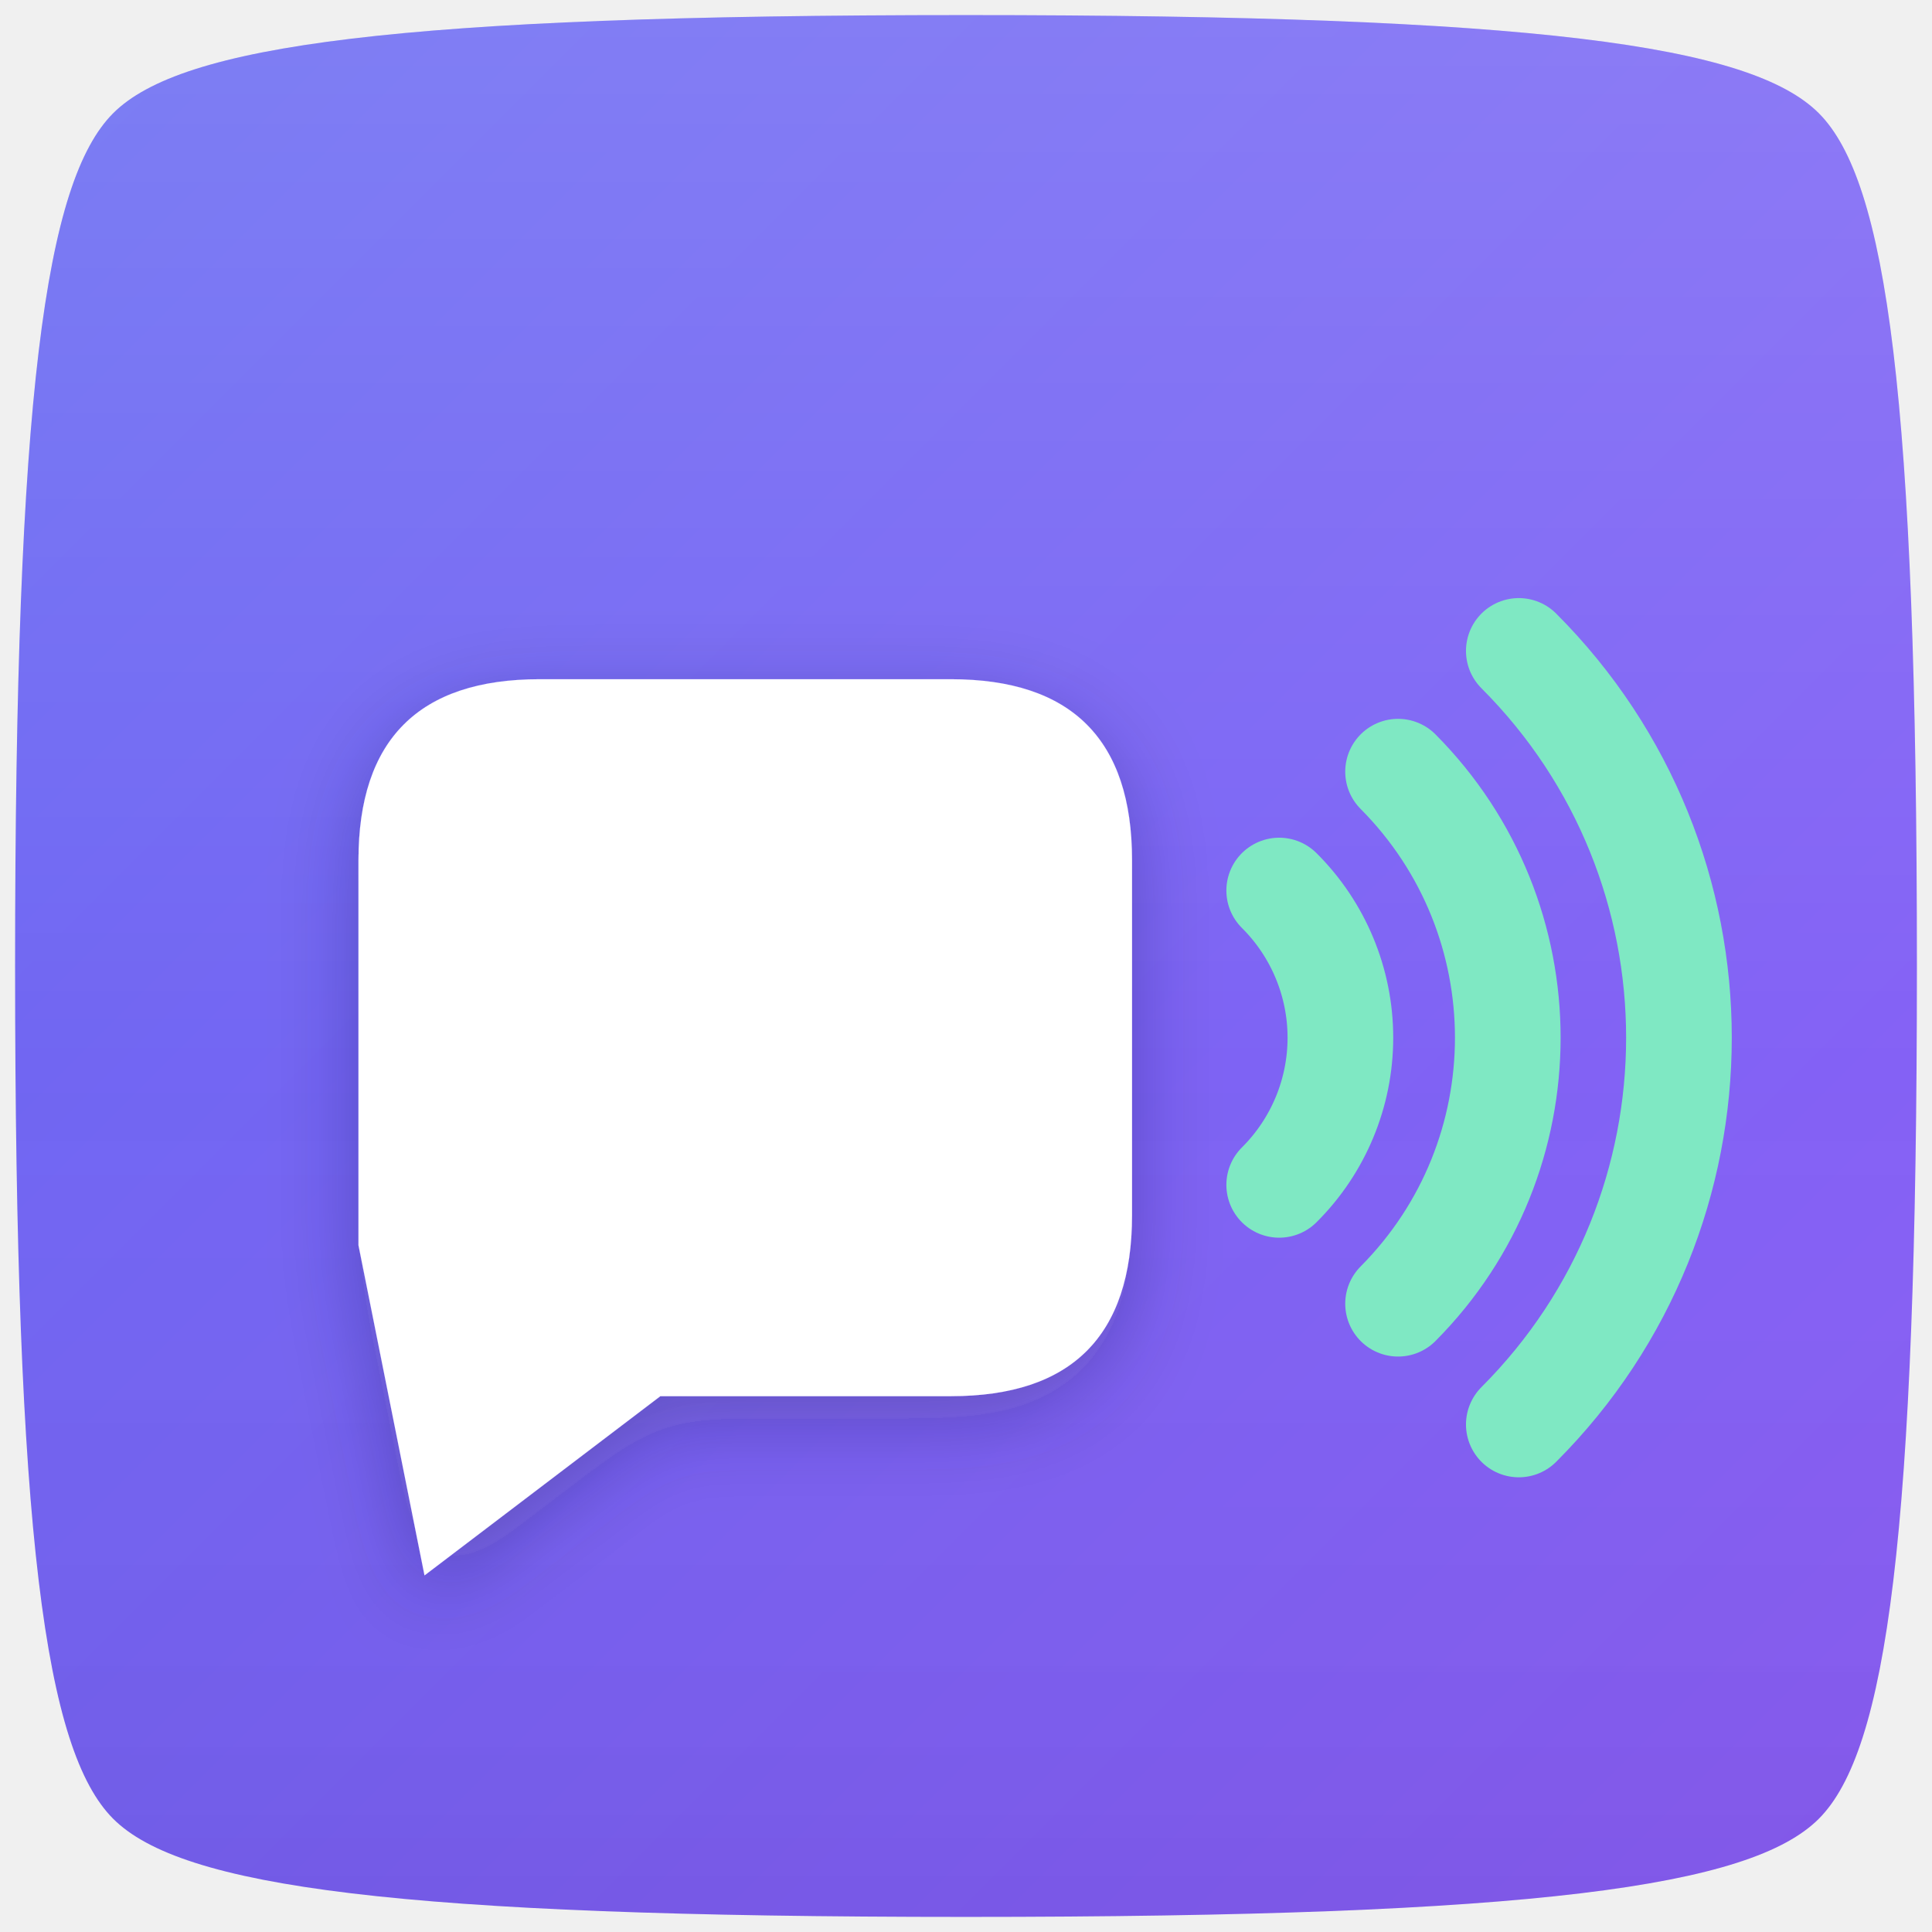
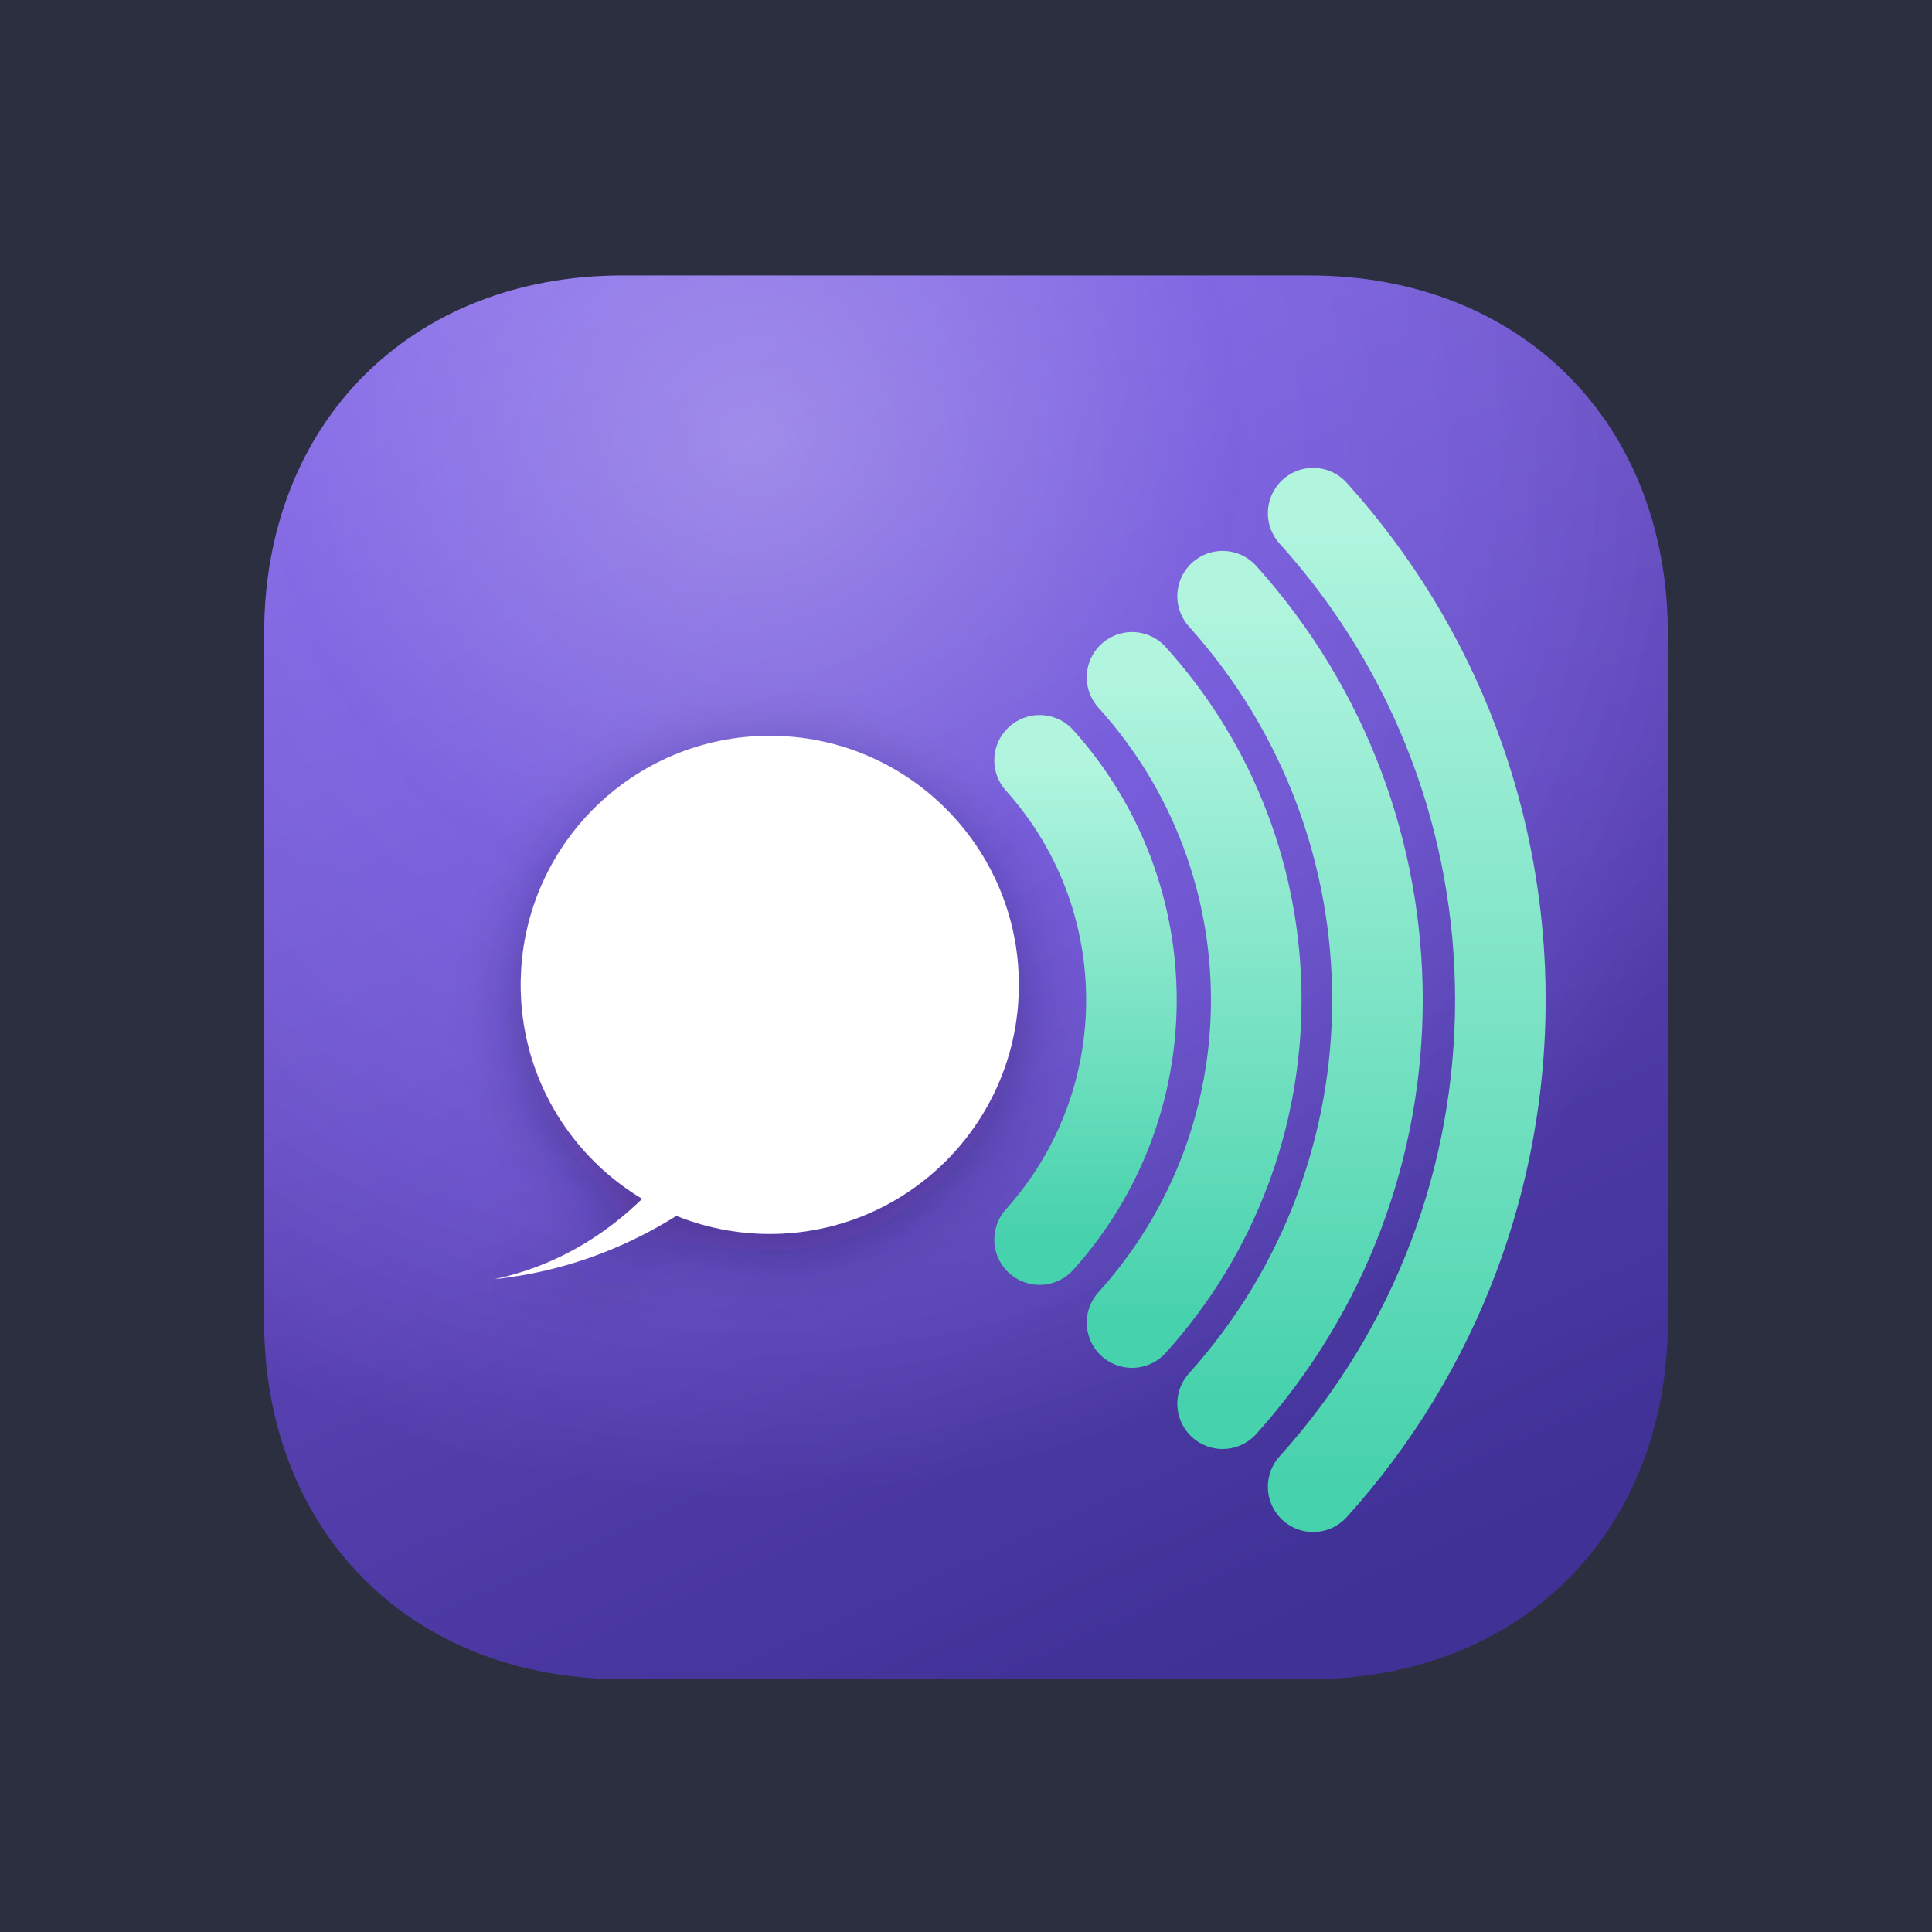
<svg xmlns="http://www.w3.org/2000/svg" viewBox="0 0 1024 1024" width="1024" height="1024">
  <defs>
-     <path id="squircle" d="M 512 8       C 210 8 96 24 60 60       C 24 96 8 210 8 512       C 8 814 24 928 60 964       C 96 1000 210 1016 512 1016       C 814 1016 928 1000 964 964       C 1000 928 1016 814 1016 512       C 1016 210 1000 96 964 60       C 928 24 814 8 512 8 Z" />
-     <linearGradient id="bg" x1="0%" y1="0%" x2="100%" y2="100%">
-       <stop offset="0%" stop-color="#6366F1" />
-       <stop offset="100%" stop-color="#8B5CF6" />
+     <path id="squircle" d="M 330 146       H 694       C 806 146 884 224 884 336       V 700       C 884 812 806 890 694 890       H 330       C 218 890 140 812 140 700       V 336       C 140 224 218 146 330 146       Z" />
+     <linearGradient id="bg" x1="0.2" y1="0" x2="0.65" y2="1">
+       <stop offset="0%" stop-color="#8166E6" />
+       <stop offset="55%" stop-color="#6A4ED4" />
+       <stop offset="100%" stop-color="#4B3AB2" />
    </linearGradient>
-     <linearGradient id="sheen" x1="0%" y1="0%" x2="0%" y2="100%">
-       <stop offset="0%" stop-color="#FFFFFF" stop-opacity="0.16" />
-       <stop offset="55%" stop-color="#FFFFFF" stop-opacity="0.02" />
-       <stop offset="100%" stop-color="#000000" stop-opacity="0.06" />
+     <radialGradient id="glow" cx="0.35" cy="0.12" r="0.75">
+       <stop offset="0%" stop-color="#FFFFFF" stop-opacity="0.28" />
+       <stop offset="45%" stop-color="#FFFFFF" stop-opacity="0.06" />
+       <stop offset="100%" stop-color="#000000" stop-opacity="0.16" />
+     </radialGradient>
+     <linearGradient id="wave" x1="0.5" y1="0" x2="0.5" y2="1">
+       <stop offset="0%" stop-color="#B2F5DF" />
+       <stop offset="100%" stop-color="#46D2AC" />
    </linearGradient>
    <filter id="bubbleShadow" x="-30%" y="-30%" width="160%" height="160%">
-       <feDropShadow dx="0" dy="12" stdDeviation="22" flood-color="#1E1B4B" flood-opacity="0.28" />
+       <feDropShadow dx="0" dy="10" stdDeviation="18" flood-color="#141235" flood-opacity="0.35" />
    </filter>
  </defs>
+   <rect width="1024" height="1024" fill="#2C2F40" />
  <use href="#squircle" fill="url(#bg)" />
-   <use href="#squircle" fill="url(#sheen)" />
-   <path filter="url(#bubbleShadow)" fill="#FFFFFF" d="     M 286 360     H 504     Q 600 360 600 456     V 644     Q 600 740 504 740     H 350     L 225 835     L 190 660     V 456     Q 190 360 286 360     Z" />
-   <g fill="none" stroke="#7FE8C3" stroke-width="56" stroke-linecap="round">
-     <path d="M 678 472 A 110 110 0 0 1 678 628" />
-     <path d="M 741 409 A 200 200 0 0 1 741 691" />
-     <path d="M 805 345 A 290 290 0 0 1 805 755" />
+   <use href="#squircle" fill="url(#glow)" />
+   <g filter="url(#bubbleShadow)" fill="#FFFFFF">
+     <circle cx="408" cy="522" r="132" />
+     <path d="M 358 616              Q 318 666 262 678              Q 336 670 396 616              Q 376 622 358 616 Z" />
+   </g>
+   <g fill="none" stroke="url(#wave)" stroke-width="48" stroke-linecap="round">
+     <path d="M 551 403 A 190 190 0 0 1 551 657" />
+     <path d="M 600 359 A 255 255 0 0 1 600 701" />
+     <path d="M 648 316 A 320 320 0 0 1 648 744" />
+     <path d="M 696 272 A 385 385 0 0 1 696 788" />
  </g>
</svg>
